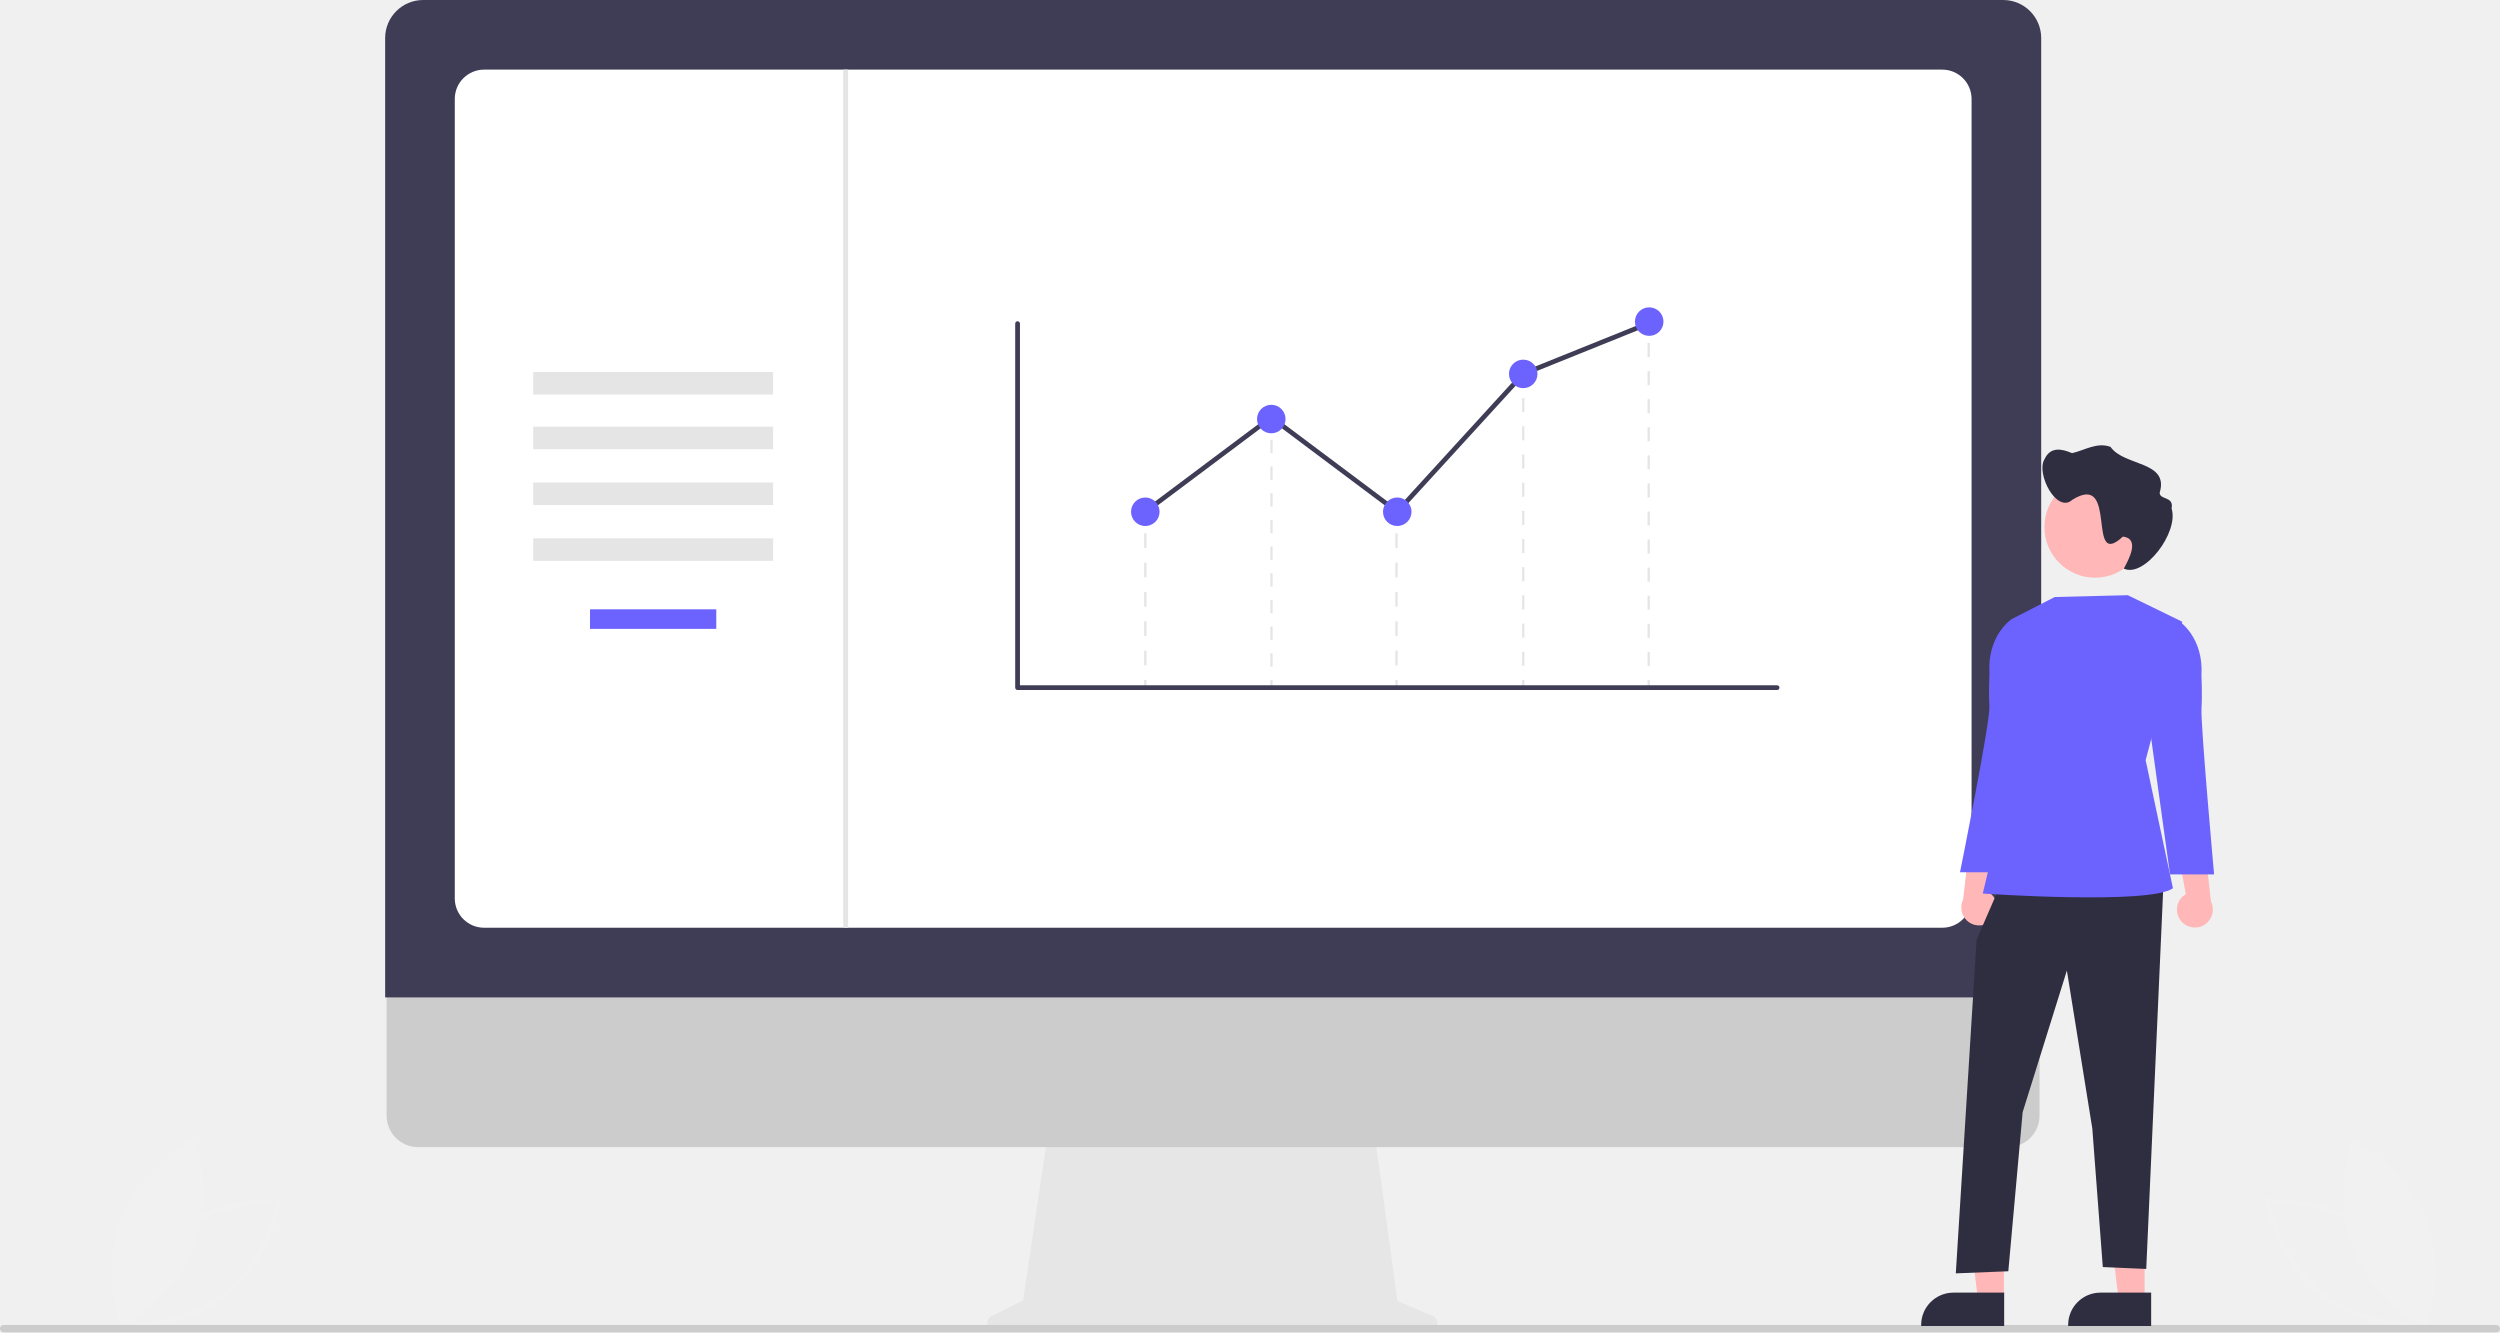
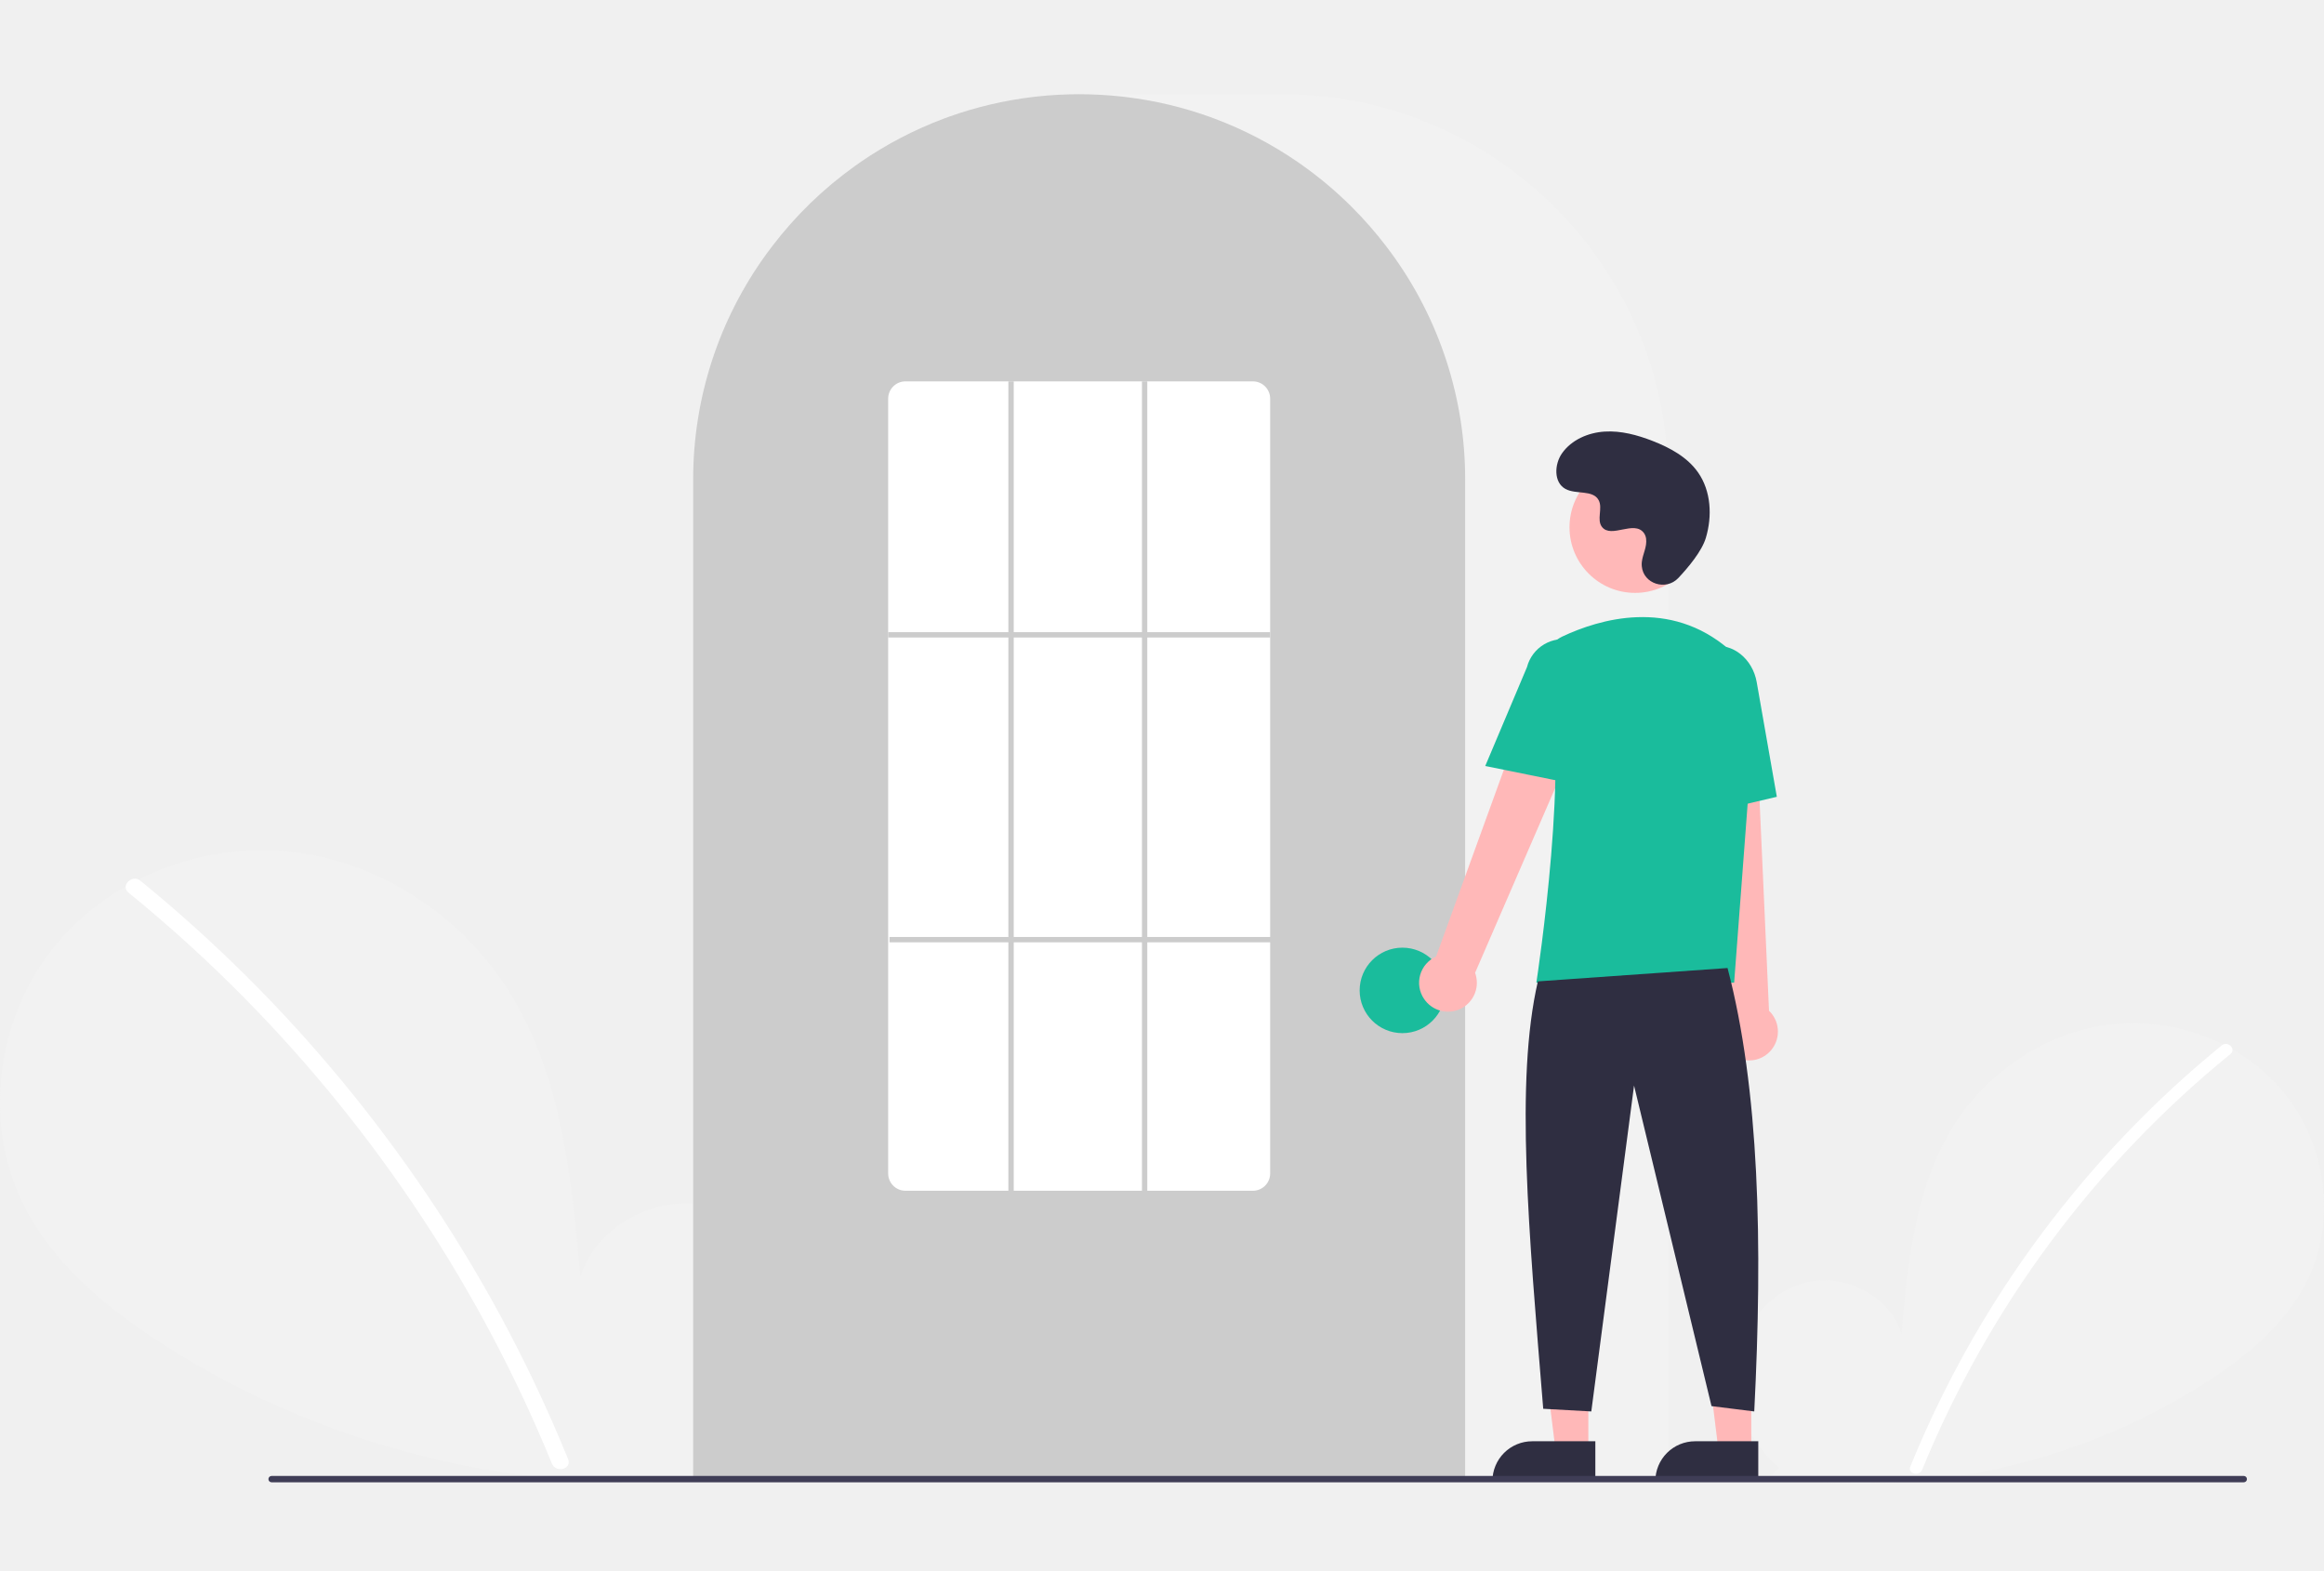
- <svg xmlns="http://www.w3.org/2000/svg" id="a684e1c6-71e2-413d-b570-2a7a579de6f7" data-name="Layer 1" width="1029.563" height="548.695" viewBox="0 0 1029.563 548.695">
-   <path d="M133.375,722.767l.214-1.126c.047-.248,4.908-24.91,23.126-39.22,18.22-14.311,43.331-13.191,43.582-13.178l1.145.059-.214,1.126c-.047.248-4.908,24.909-23.126,39.22-18.22,14.311-43.331,13.191-43.582,13.178ZM157.95,683.994c-15.404,12.099-20.951,31.883-22.138,36.858,5.116.022,25.664-.689,41.054-12.778,15.387-12.087,20.946-31.881,22.138-36.858C193.885,671.195,173.338,671.906,157.95,683.994Z" transform="translate(-85.21873 -175.6525)" fill="#f1f1f1" />
-   <path d="M165.195,689.482c-8.346,21.498-30.317,33.022-30.317,33.022s-8.439-23.331-.093-44.829S165.102,644.653,165.102,644.653,173.541,667.984,165.195,689.482Z" transform="translate(-85.21873 -175.6525)" fill="#f1f1f1" />
-   <path d="M1084.56,722.826c-.251.013-25.362,1.133-43.582-13.178-18.219-14.311-23.079-38.973-23.126-39.22l-.214-1.126,1.145-.059c.251-.013,25.362-1.133,43.582,13.178,18.219,14.311,23.079,38.973,23.126,39.22l.213,1.126Zm-64.484-51.61c1.191,4.978,6.75,24.771,22.138,36.858,15.389,12.088,35.938,12.799,41.054,12.778-1.187-4.975-6.733-24.759-22.138-36.858C1045.741,671.906,1025.195,671.195,1020.076,671.216Z" transform="translate(-85.21873 -175.6525)" fill="#f1f1f1" />
-   <path d="M1053.884,689.482c8.346,21.498,30.317,33.022,30.317,33.022s8.439-23.331.093-44.829-30.317-33.022-30.317-33.022S1045.538,667.984,1053.884,689.482Z" transform="translate(-85.21873 -175.6525)" fill="#f1f1f1" />
-   <path d="M675.315,717.627l-14.592-6.144-10.01-73.151H517.408L506.557,711.184l-13.055,6.527a3.1,3.1,0,0,0,1.387,5.873H674.112A3.1,3.1,0,0,0,675.315,717.627Z" transform="translate(-85.21873 -175.6525)" fill="#e6e6e6" />
-   <path d="M912.206,648.064H257.377a12.973,12.973,0,0,1-12.944-12.973V542.751h680.718v92.34A12.974,12.974,0,0,1,912.206,648.064Z" transform="translate(-85.21873 -175.6525)" fill="#ccc" />
-   <path d="M925.835,586.393h-682V191.292a15.657,15.657,0,0,1,15.64-15.639H910.195A15.657,15.657,0,0,1,925.835,191.292Z" transform="translate(-85.21873 -175.6525)" fill="#3f3d56" />
-   <path d="M885.102,557.716H284.568a12.07,12.07,0,0,1-12.057-12.057v-329.274a12.071,12.071,0,0,1,12.057-12.057H885.102a12.071,12.071,0,0,1,12.057,12.057v329.274A12.07,12.07,0,0,1,885.102,557.716Z" transform="translate(-85.21873 -175.6525)" fill="#fff" />
-   <path d="M1113.255,724.347l-1026.448,0a1.567,1.567,0,0,1-1.539-1.134,1.529,1.529,0,0,1,1.477-1.919l1026.385,0a1.615,1.615,0,0,1,1.616,1.194A1.528,1.528,0,0,1,1113.255,724.347Z" transform="translate(-85.21873 -175.6525)" fill="#ccc" />
-   <rect x="219.582" y="153.203" width="98.806" height="9.279" fill="#e5e5e5" />
-   <rect x="219.582" y="175.706" width="98.806" height="9.279" fill="#e5e5e5" />
-   <rect x="219.582" y="198.706" width="98.806" height="9.279" fill="#e5e5e5" />
-   <rect x="219.582" y="221.706" width="98.806" height="9.279" fill="#e5e5e5" />
-   <rect x="242.985" y="250.932" width="52" height="8.053" fill="#6c63ff" />
-   <rect x="471.192" y="210.754" width="0.945" height="2.834" fill="#e5e5e5" />
-   <path d="M557.355,449.631h-.945V443.592h.945Zm0-12.078h-.945v-6.039h.945Zm0-12.078h-.945v-6.039h.945Zm0-12.078h-.945v-6.039h.945Zm0-12.078h-.945v-6.039h.945Z" transform="translate(-85.21873 -175.6525)" fill="#e5e5e5" />
-   <rect x="471.192" y="280.018" width="0.945" height="2.834" fill="#e5e5e5" />
-   <rect x="574.646" y="210.754" width="0.945" height="2.834" fill="#e5e5e5" />
-   <path d="M660.81,449.631h-.945V443.592h.945Zm0-12.078h-.945v-6.039h.945Zm0-12.078h-.945v-6.039h.945Zm0-12.078h-.945v-6.039h.945Zm0-12.078h-.945v-6.039h.945Z" transform="translate(-85.21873 -175.6525)" fill="#e5e5e5" />
-   <rect x="574.646" y="280.018" width="0.945" height="2.834" fill="#e5e5e5" />
-   <rect x="626.831" y="155.306" width="0.945" height="2.834" fill="#e5e5e5" />
-   <path d="M712.995,449.867h-.945V444.063h.945Zm0-11.607h-.945V432.455h.945Zm0-11.608h-.945V420.848h.945Zm0-11.607h-.945V409.241h.945Zm0-11.607h-.945v-5.804h.945Zm0-11.608h-.945v-5.804h.945Zm0-11.607h-.945v-5.804h.945Zm0-11.607h-.945v-5.804h.945Zm0-11.608h-.945v-5.804h.945Zm0-11.607h-.945v-5.804h.945Z" transform="translate(-85.21873 -175.6525)" fill="#e5e5e5" />
-   <rect x="626.831" y="280.018" width="0.945" height="2.834" fill="#e5e5e5" />
-   <rect x="678.496" y="132.631" width="0.945" height="2.834" fill="#e5e5e5" />
-   <path d="M764.659,449.888h-.945v-5.782h.945Zm0-11.564h-.945V432.542h.945Zm0-11.564h-.945v-5.782h.945Zm0-11.564h-.945v-5.782h.945Zm0-11.564h-.945v-5.782h.945Zm0-11.564h-.945v-5.782h.945Zm0-11.564h-.945v-5.782h.945Zm0-11.564h-.945V363.157h.945Zm0-11.564h-.945v-5.782h.945Zm0-11.564h-.945v-5.782h.945Zm0-11.564h-.945v-5.782h.945Zm0-11.564h-.945v-5.782h.945Z" transform="translate(-85.21873 -175.6525)" fill="#e5e5e5" />
-   <rect x="678.496" y="280.018" width="0.945" height="2.834" fill="#e5e5e5" />
-   <rect x="523.155" y="172.785" width="0.945" height="2.834" fill="#e5e5e5" />
-   <path d="M609.319,450.176h-.945V444.681h.945Zm0-10.989h-.945v-5.495h.945Zm0-10.989h-.945v-5.495h.945Zm0-10.989h-.945v-5.495h.945Zm0-10.989h-.945v-5.495h.945Zm0-10.989h-.945v-5.495h.945Zm0-10.989h-.945V378.745h.945Zm0-10.989h-.945v-5.495h.945Zm0-10.989h-.945v-5.495h.945Z" transform="translate(-85.21873 -175.6525)" fill="#e5e5e5" />
-   <rect x="523.155" y="280.018" width="0.945" height="2.834" fill="#e5e5e5" />
-   <path d="M817.061,459.821H504.28a.979.979,0,0,1-.979-.979v-149.916a.979.979,0,0,1,1.958,0V457.863H817.061a.979.979,0,1,1,0,1.958Z" transform="translate(-85.21873 -175.6525)" fill="#3f3d56" />
-   <polygon points="575.548 212.069 523.544 173.118 472.251 211.537 471.077 209.97 523.544 170.672 575.3 209.438 626.731 153.155 626.938 153.071 678.817 132.168 679.549 133.985 627.876 154.804 575.548 212.069" fill="#3f3d56" />
-   <circle cx="471.664" cy="210.754" r="5.873" fill="#6c63ff" />
-   <circle cx="523.544" cy="172.578" r="5.873" fill="#6c63ff" />
-   <circle cx="575.424" cy="210.754" r="5.873" fill="#6c63ff" />
-   <circle cx="627.303" cy="153.98" r="5.873" fill="#6c63ff" />
-   <circle cx="679.183" cy="132.445" r="5.873" fill="#6c63ff" />
-   <rect x="347.27" y="28.676" width="2" height="353.388" fill="#e5e5e5" />
-   <path d="M905.988,554.1a7.346,7.346,0,0,0-1.961-11.091l4.882-25.643-12.521,5.218L893.671,546.134a7.385,7.385,0,0,0,12.316,7.965Z" transform="translate(-85.21873 -175.6525)" fill="#ffb7b7" />
-   <polygon points="883.2 535.797 872.598 535.797 867.554 494.903 883.202 494.904 883.2 535.797" fill="#ffb7b7" />
-   <path d="M971.122,721.727l-34.185-.001v-.432a13.307,13.307,0,0,1,13.306-13.306h.001l20.879.001Z" transform="translate(-85.21873 -175.6525)" fill="#2f2e41" />
-   <polygon points="825.26 535.797 814.658 535.797 809.614 494.903 825.262 494.904 825.26 535.797" fill="#ffb7b7" />
-   <path d="M910.588,721.727l-34.185-.001v-.432a13.307,13.307,0,0,1,13.306-13.306h.001l20.879.001Z" transform="translate(-85.21873 -175.6525)" fill="#2f2e41" />
-   <polygon points="824.391 363.083 814.014 386.99 805.453 524.403 827.073 523.538 832.978 458.033 851.192 399.689 861.664 464.733 865.988 521.808 883.877 522.583 891.005 363.083 824.391 363.083" fill="#2f2e41" />
-   <path d="M961.483,420.766l-30.077.752-17.658,9.065-.969,66.88-11.013,46.175s68.811,4.736,78.324-2.182L968.847,488.704,983.925,431.695Z" transform="translate(-85.21873 -175.6525)" fill="#6c63ff" />
-   <path d="M916.96,431.629l-3.213-1.046s-10.191,6.541-9.222,22.354c0,0-.382,8.183-.017,13.629.418,6.246-12.107,68.317-12.107,68.317h18.16l7.783-56.21Z" transform="translate(-85.21873 -175.6525)" fill="#6c63ff" />
-   <path d="M983.454,554.965a7.346,7.346,0,0,1,1.961-11.091l-4.882-25.643,12.521,5.218,2.716,23.551a7.385,7.385,0,0,1-12.316,7.965Z" transform="translate(-85.21873 -175.6525)" fill="#ffb7b7" />
-   <path d="M979.399,432.493l3.213-1.046s10.191,6.541,9.222,22.354c0,0,.382,8.183.017,13.629-.418,6.246,5.189,68.317,5.189,68.317H978.879l-7.783-56.21Z" transform="translate(-85.21873 -175.6525)" fill="#6c63ff" />
-   <path d="M968.866,392.707a20.85,20.85,0,1,1-20.85-20.85h0a20.798,20.798,0,0,1,20.85,20.746Q968.866,392.655,968.866,392.707Z" transform="translate(-85.21873 -175.6525)" fill="#ffb7b7" />
-   <path d="M927.236,364.702c2.442-5.252,7.169-4.214,11.303-2.433,5.235-1.161,10.213-4.637,15.853-2.582,5.556,8.081,24.209,5.703,20.241,18.858-.005,3.152,5.932,1.317,4.895,6.48,3.145,9.936-11.352,28.752-19.674,24.79,2.058-3.772,6.76-12.34-.371-13.19-15.34,14.274-1.583-27.18-20.858-15.125C932.243,387.341,923.506,370.544,927.236,364.702Z" transform="translate(-85.21873 -175.6525)" fill="#2f2e41" />
+ <svg xmlns="http://www.w3.org/2000/svg" width="296" height="200" viewBox="0 0 296 200" fill="none">
+   <path d="M226.625 186.965C222.835 183.763 220.533 178.705 221.137 173.78C221.74 168.856 225.479 164.329 230.329 163.283C235.179 162.237 240.708 165.132 242.181 169.869C242.991 160.735 243.926 151.219 248.782 143.44C253.179 136.397 260.795 131.358 269.049 130.456C277.303 129.554 285.993 132.96 291.141 139.474C296.289 145.989 297.549 155.46 293.944 162.94C291.288 168.45 286.395 172.55 281.268 175.886C264.701 186.575 244.832 190.922 225.316 188.127L226.625 186.965Z" fill="#F2F2F2" />
+   <path d="M282.981 133.149C276.17 138.696 269.922 144.9 264.327 151.672C255.571 162.233 248.485 174.074 243.317 186.782C242.939 187.709 244.444 188.112 244.819 187.195C253.275 166.542 266.774 148.339 284.082 134.25C284.859 133.617 283.752 132.521 282.981 133.149Z" fill="white" />
+   <path d="M95.287 186.096C100.492 181.698 103.654 174.75 102.825 167.986C101.996 161.222 96.86 155.004 90.199 153.568C83.537 152.132 75.944 156.108 73.921 162.615C72.807 150.069 71.524 136.998 64.854 126.314C58.815 116.641 48.354 109.719 37.017 108.48C25.681 107.242 13.744 111.919 6.674 120.867C-0.396 129.815 -2.128 142.824 2.824 153.097C6.472 160.665 13.193 166.297 20.235 170.879C42.7 185.497 70.568 191.593 97.085 187.691" fill="#F2F2F2" />
+   <path d="M17.878 112.178C27.232 119.797 35.814 128.318 43.498 137.619C51.184 146.91 57.951 156.924 63.703 167.522C66.919 173.467 69.807 179.582 72.356 185.842C72.875 187.115 70.808 187.67 70.294 186.41C65.78 175.375 60.195 164.808 53.619 154.862C47.076 144.952 39.587 135.7 31.256 127.236C26.545 122.451 21.574 117.929 16.366 113.69C15.299 112.82 16.819 111.315 17.878 112.178L17.878 112.178Z" fill="white" />
+   <path d="M212.47 188.579H88.287V61.163C88.287 34.054 110.341 12 137.45 12H163.307C190.416 12 212.47 34.054 212.47 61.163V188.579Z" fill="#F2F2F2" />
+   <path d="M186.613 188.579H88.287V61.163C88.26 50.776 91.549 40.651 97.676 32.263C97.901 31.955 98.127 31.651 98.359 31.35C101.323 27.463 104.849 24.041 108.823 21.194C109.047 21.031 109.272 20.87 109.501 20.71C112.826 18.409 116.422 16.528 120.209 15.11C120.434 15.025 120.663 14.94 120.892 14.858C124.316 13.636 127.866 12.798 131.476 12.362C131.699 12.331 131.929 12.307 132.159 12.283C135.676 11.907 139.224 11.907 142.742 12.283C142.971 12.307 143.201 12.331 143.427 12.362C147.036 12.799 150.585 13.636 154.008 14.858C154.237 14.94 154.466 15.025 154.692 15.11C158.432 16.511 161.986 18.363 165.275 20.627C165.504 20.784 165.732 20.945 165.958 21.105C168.185 22.695 170.277 24.466 172.212 26.401C173.764 27.952 175.211 29.606 176.542 31.351C176.773 31.651 176.998 31.955 177.224 32.262C183.351 40.65 186.64 50.775 186.613 61.163V188.579Z" fill="#CCCCCC" />
+   <path d="M178.619 131.59C181.625 131.59 184.063 129.153 184.063 126.147C184.063 123.14 181.625 120.703 178.619 120.703C175.613 120.703 173.175 123.14 173.175 126.147C173.175 129.153 175.613 131.59 178.619 131.59Z" fill="#1ABC9C" />
+   <path d="M202.301 184.763H198.13L196.146 168.674L202.302 168.675L202.301 184.763Z" fill="#FFB8B8" />
+   <path d="M195.15 183.571H203.194V188.636H190.085C190.085 187.971 190.216 187.312 190.471 186.697C190.725 186.083 191.098 185.525 191.568 185.054C192.039 184.584 192.597 184.211 193.212 183.956C193.826 183.702 194.485 183.571 195.15 183.571Z" fill="#2F2E41" />
+   <path d="M223.053 184.763H218.882L216.897 168.674L223.053 168.675L223.053 184.763Z" fill="#FFB8B8" />
+   <path d="M215.901 183.571H223.946V188.636H210.836C210.836 187.971 210.967 187.312 211.222 186.697C211.477 186.083 211.85 185.525 212.32 185.054C212.79 184.584 213.349 184.211 213.963 183.956C214.578 183.702 215.236 183.571 215.901 183.571Z" fill="#2F2E41" />
+   <path d="M181.374 127.225C181.074 126.783 180.875 126.281 180.79 125.753C180.705 125.226 180.737 124.686 180.883 124.172C181.03 123.658 181.287 123.182 181.637 122.779C181.987 122.375 182.421 122.053 182.909 121.835L197.088 82.754L204.066 86.562L187.876 123.909C188.187 124.753 188.178 125.682 187.851 126.52C187.523 127.357 186.9 128.046 186.098 128.455C185.297 128.864 184.373 128.964 183.503 128.738C182.632 128.511 181.875 127.973 181.374 127.225Z" fill="#FFB8B8" />
+   <path d="M220.924 134.569C220.46 134.303 220.061 133.939 219.753 133.502C219.445 133.065 219.237 132.566 219.144 132.04C219.05 131.514 219.072 130.974 219.21 130.457C219.347 129.941 219.596 129.461 219.94 129.051L215.547 87.71L223.487 88.073L225.313 128.737C225.963 129.359 226.362 130.198 226.435 131.095C226.508 131.991 226.249 132.884 225.708 133.602C225.167 134.321 224.381 134.817 223.5 134.995C222.618 135.173 221.701 135.021 220.924 134.569Z" fill="#FFB8B8" />
+   <path d="M208.259 75.515C212.874 75.515 216.615 71.774 216.615 67.159C216.615 62.544 212.874 58.803 208.259 58.803C203.644 58.803 199.902 62.544 199.902 67.159C199.902 71.774 203.644 75.515 208.259 75.515Z" fill="#FFB8B8" />
+   <path d="M220.872 125.167H195.679L195.709 124.971C195.754 124.678 200.199 95.562 196.921 86.036C196.592 85.1 196.621 84.076 197.002 83.16C197.383 82.244 198.09 81.501 198.986 81.075H198.986C203.671 78.868 212.666 76.151 220.257 82.745C221.374 83.731 222.247 84.964 222.805 86.345C223.364 87.727 223.593 89.219 223.475 90.705L220.872 125.167Z" fill="#1ABC9C" />
+   <path d="M200.514 99.865L189.171 97.564L194.488 84.965C194.806 83.745 195.595 82.701 196.682 82.061C197.769 81.422 199.065 81.24 200.287 81.556C201.508 81.871 202.554 82.657 203.195 83.743C203.837 84.829 204.022 86.124 203.71 87.346L200.514 99.865Z" fill="#1ABC9C" />
+   <path d="M215.042 104.137L214.36 88.507C213.843 85.568 215.525 82.791 218.112 82.337C220.7 81.884 223.227 83.922 223.746 86.882L226.309 101.487L215.042 104.137Z" fill="#1ABC9C" />
+   <path d="M220.031 123.295C224.084 138.734 224.527 158.363 223.433 179.774L217.989 179.093L208.123 138.266L202.679 179.774L196.555 179.433C194.725 156.968 192.944 137.682 195.874 124.997L220.031 123.295Z" fill="#2F2E41" />
+   <path d="M213.765 73.617C212.206 75.277 209.311 74.386 209.108 72.117C209.092 71.941 209.093 71.764 209.112 71.588C209.216 70.583 209.797 69.671 209.658 68.61C209.626 68.346 209.528 68.094 209.372 67.879C208.13 66.215 205.214 68.623 204.041 67.117C203.322 66.193 204.167 64.74 203.616 63.708C202.888 62.345 200.731 63.017 199.379 62.271C197.874 61.441 197.964 59.133 198.954 57.728C200.162 56.016 202.28 55.102 204.372 54.97C206.464 54.839 208.541 55.404 210.494 56.165C212.712 57.03 214.912 58.225 216.278 60.175C217.938 62.548 218.098 65.737 217.267 68.512C216.762 70.199 215.038 72.261 213.765 73.617Z" fill="#2F2E41" />
+   <path d="M285.782 188.798H34.592C34.485 188.798 34.382 188.755 34.306 188.679C34.23 188.603 34.188 188.501 34.188 188.393C34.188 188.286 34.23 188.183 34.306 188.107C34.382 188.031 34.485 187.989 34.592 187.988H285.782C285.889 187.989 285.992 188.031 286.067 188.107C286.143 188.183 286.185 188.286 286.185 188.393C286.185 188.501 286.143 188.603 286.067 188.679C285.992 188.755 285.889 188.798 285.782 188.798Z" fill="#3F3D56" />
+   <path d="M159.565 151.664H115.335C114.753 151.668 114.193 151.44 113.778 151.03C113.363 150.621 113.128 150.064 113.124 149.482V50.758C113.128 50.175 113.363 49.618 113.778 49.209C114.193 48.8 114.753 48.572 115.335 48.575H159.565C160.147 48.572 160.707 48.8 161.122 49.209C161.537 49.618 161.772 50.175 161.776 50.758V149.482C161.772 150.064 161.537 150.621 161.122 151.03C160.707 151.44 160.147 151.668 159.565 151.664Z" fill="white" />
+   <path d="M161.776 80.519H113.124V81.199H161.776V80.519Z" fill="#CCCCCC" />
+   <path d="M161.951 119.343H113.298V120.023H161.951V119.343Z" fill="#CCCCCC" />
+   <path d="M129.115 48.575H128.434V152.005H129.115V48.575Z" fill="#CCCCCC" />
+   <path d="M146.126 48.575H145.446V152.005H146.126V48.575Z" fill="#CCCCCC" />
</svg>
